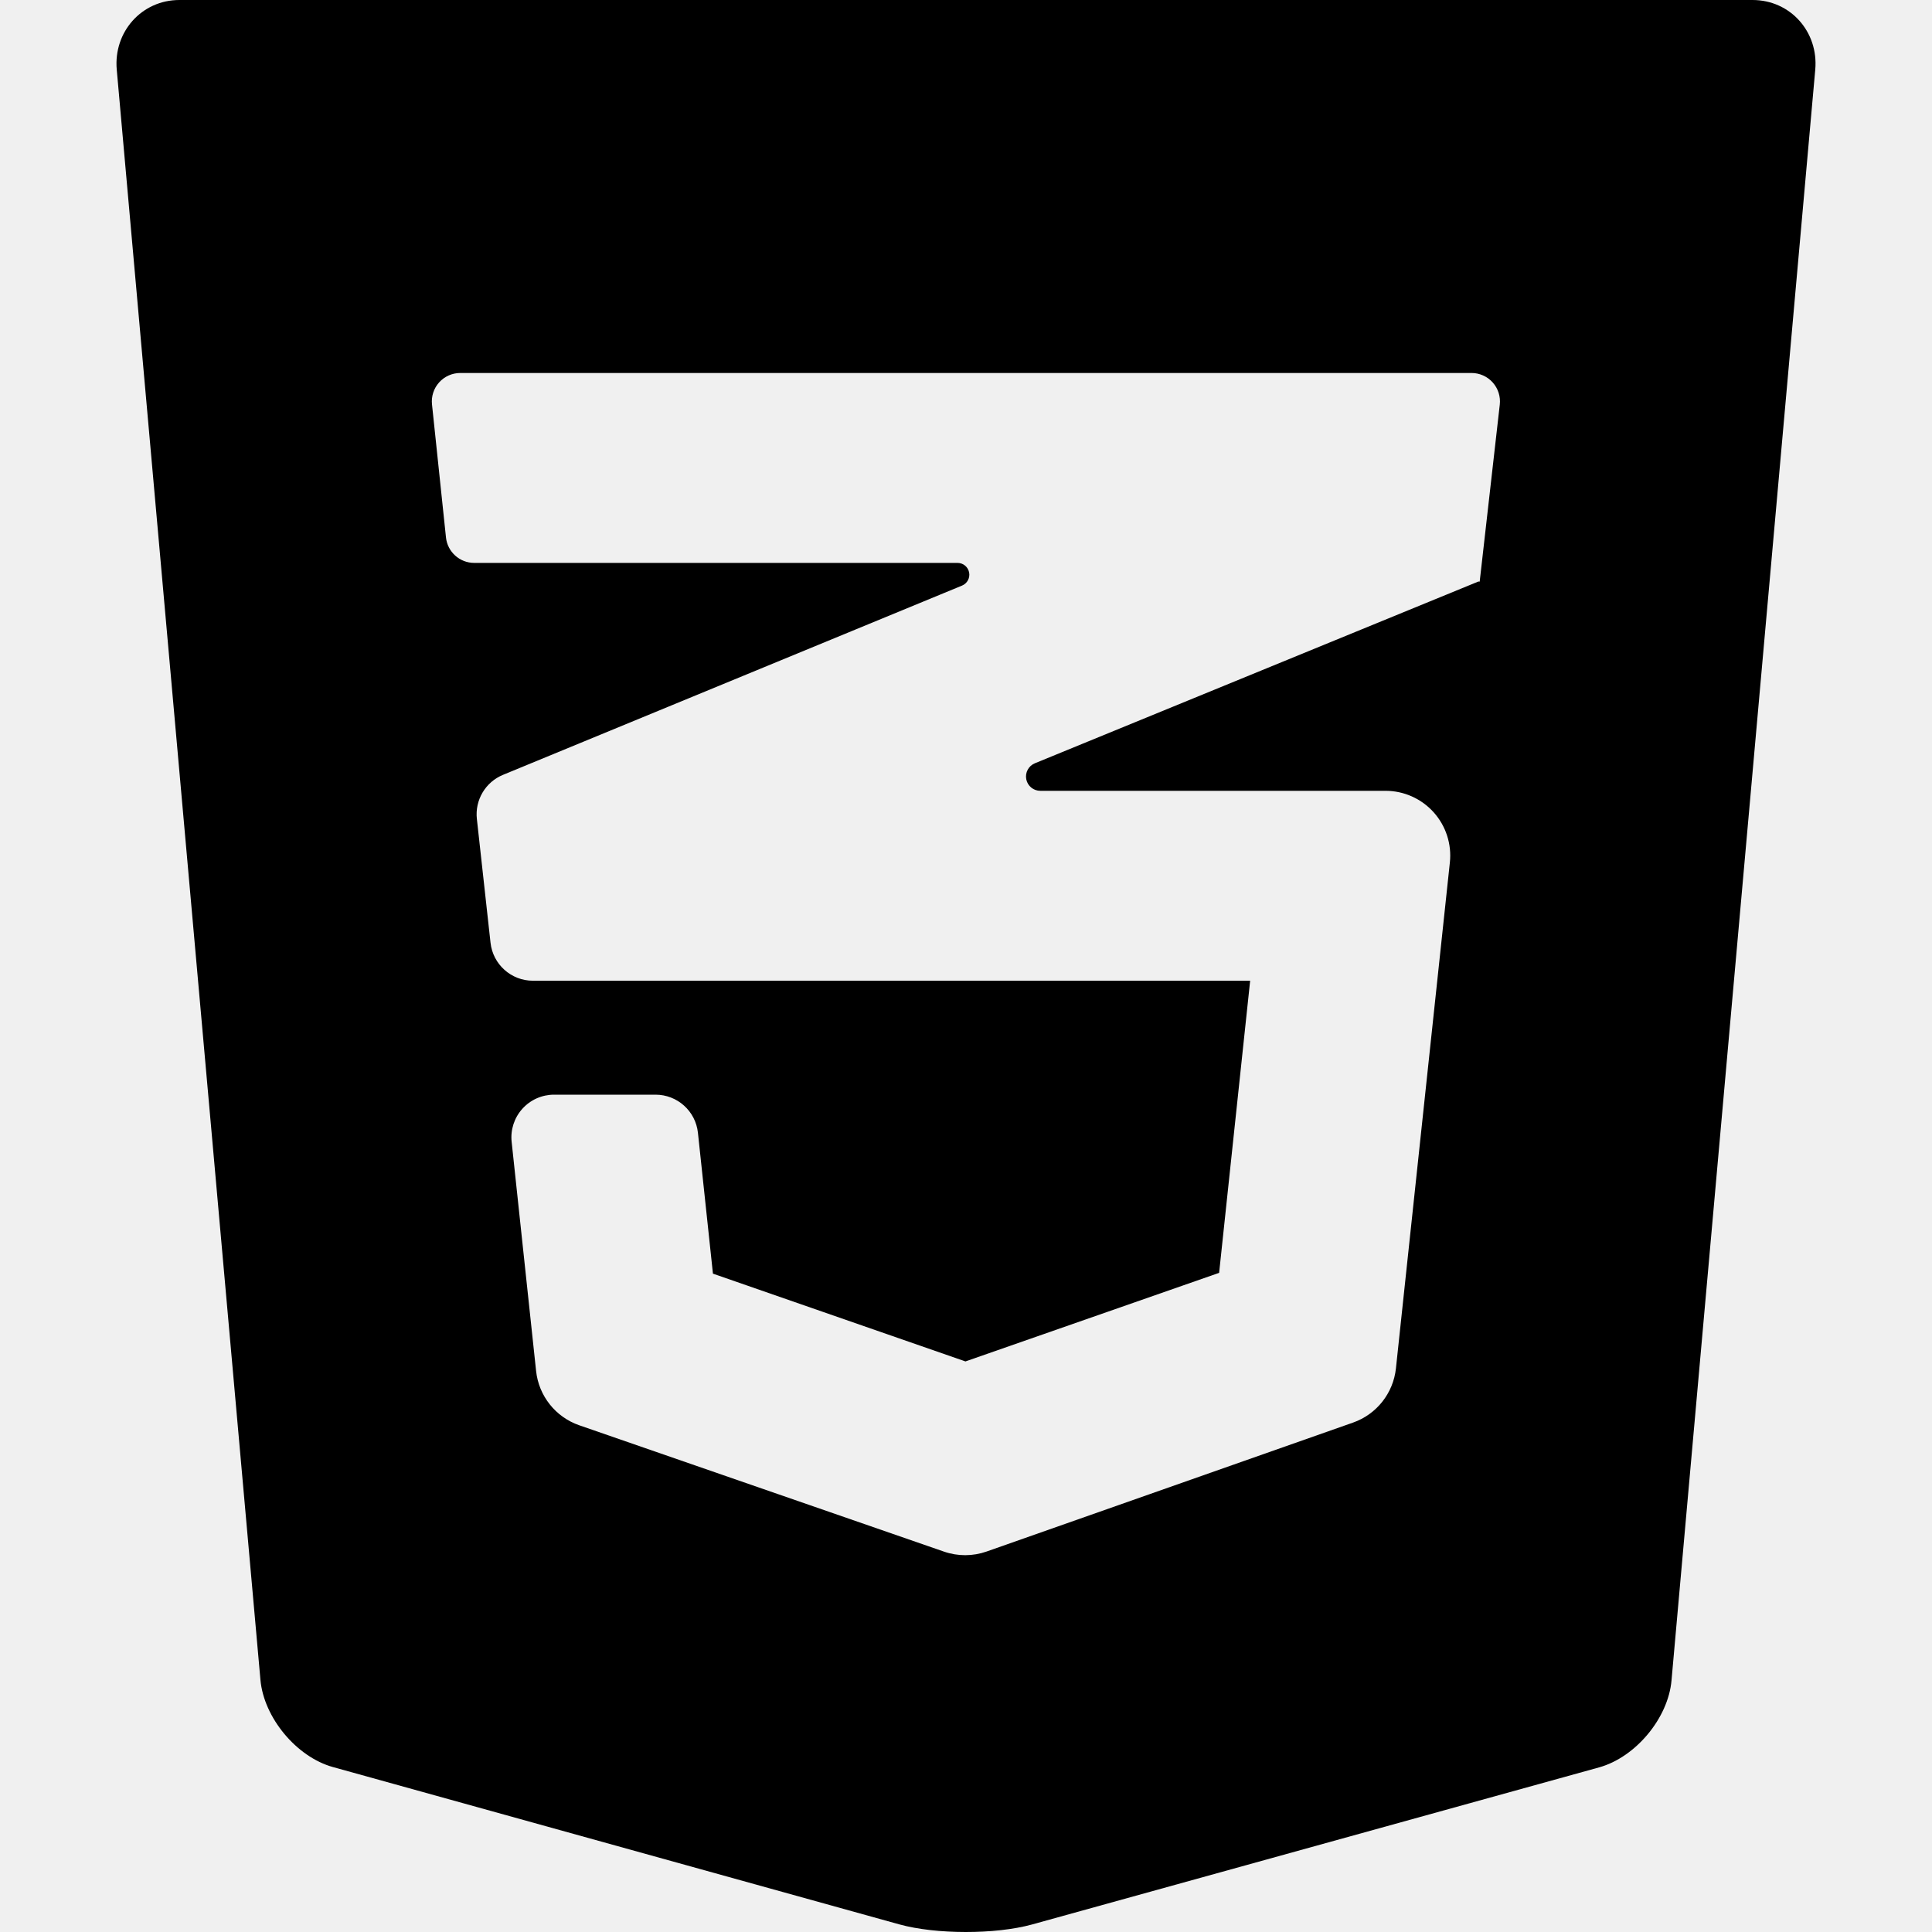
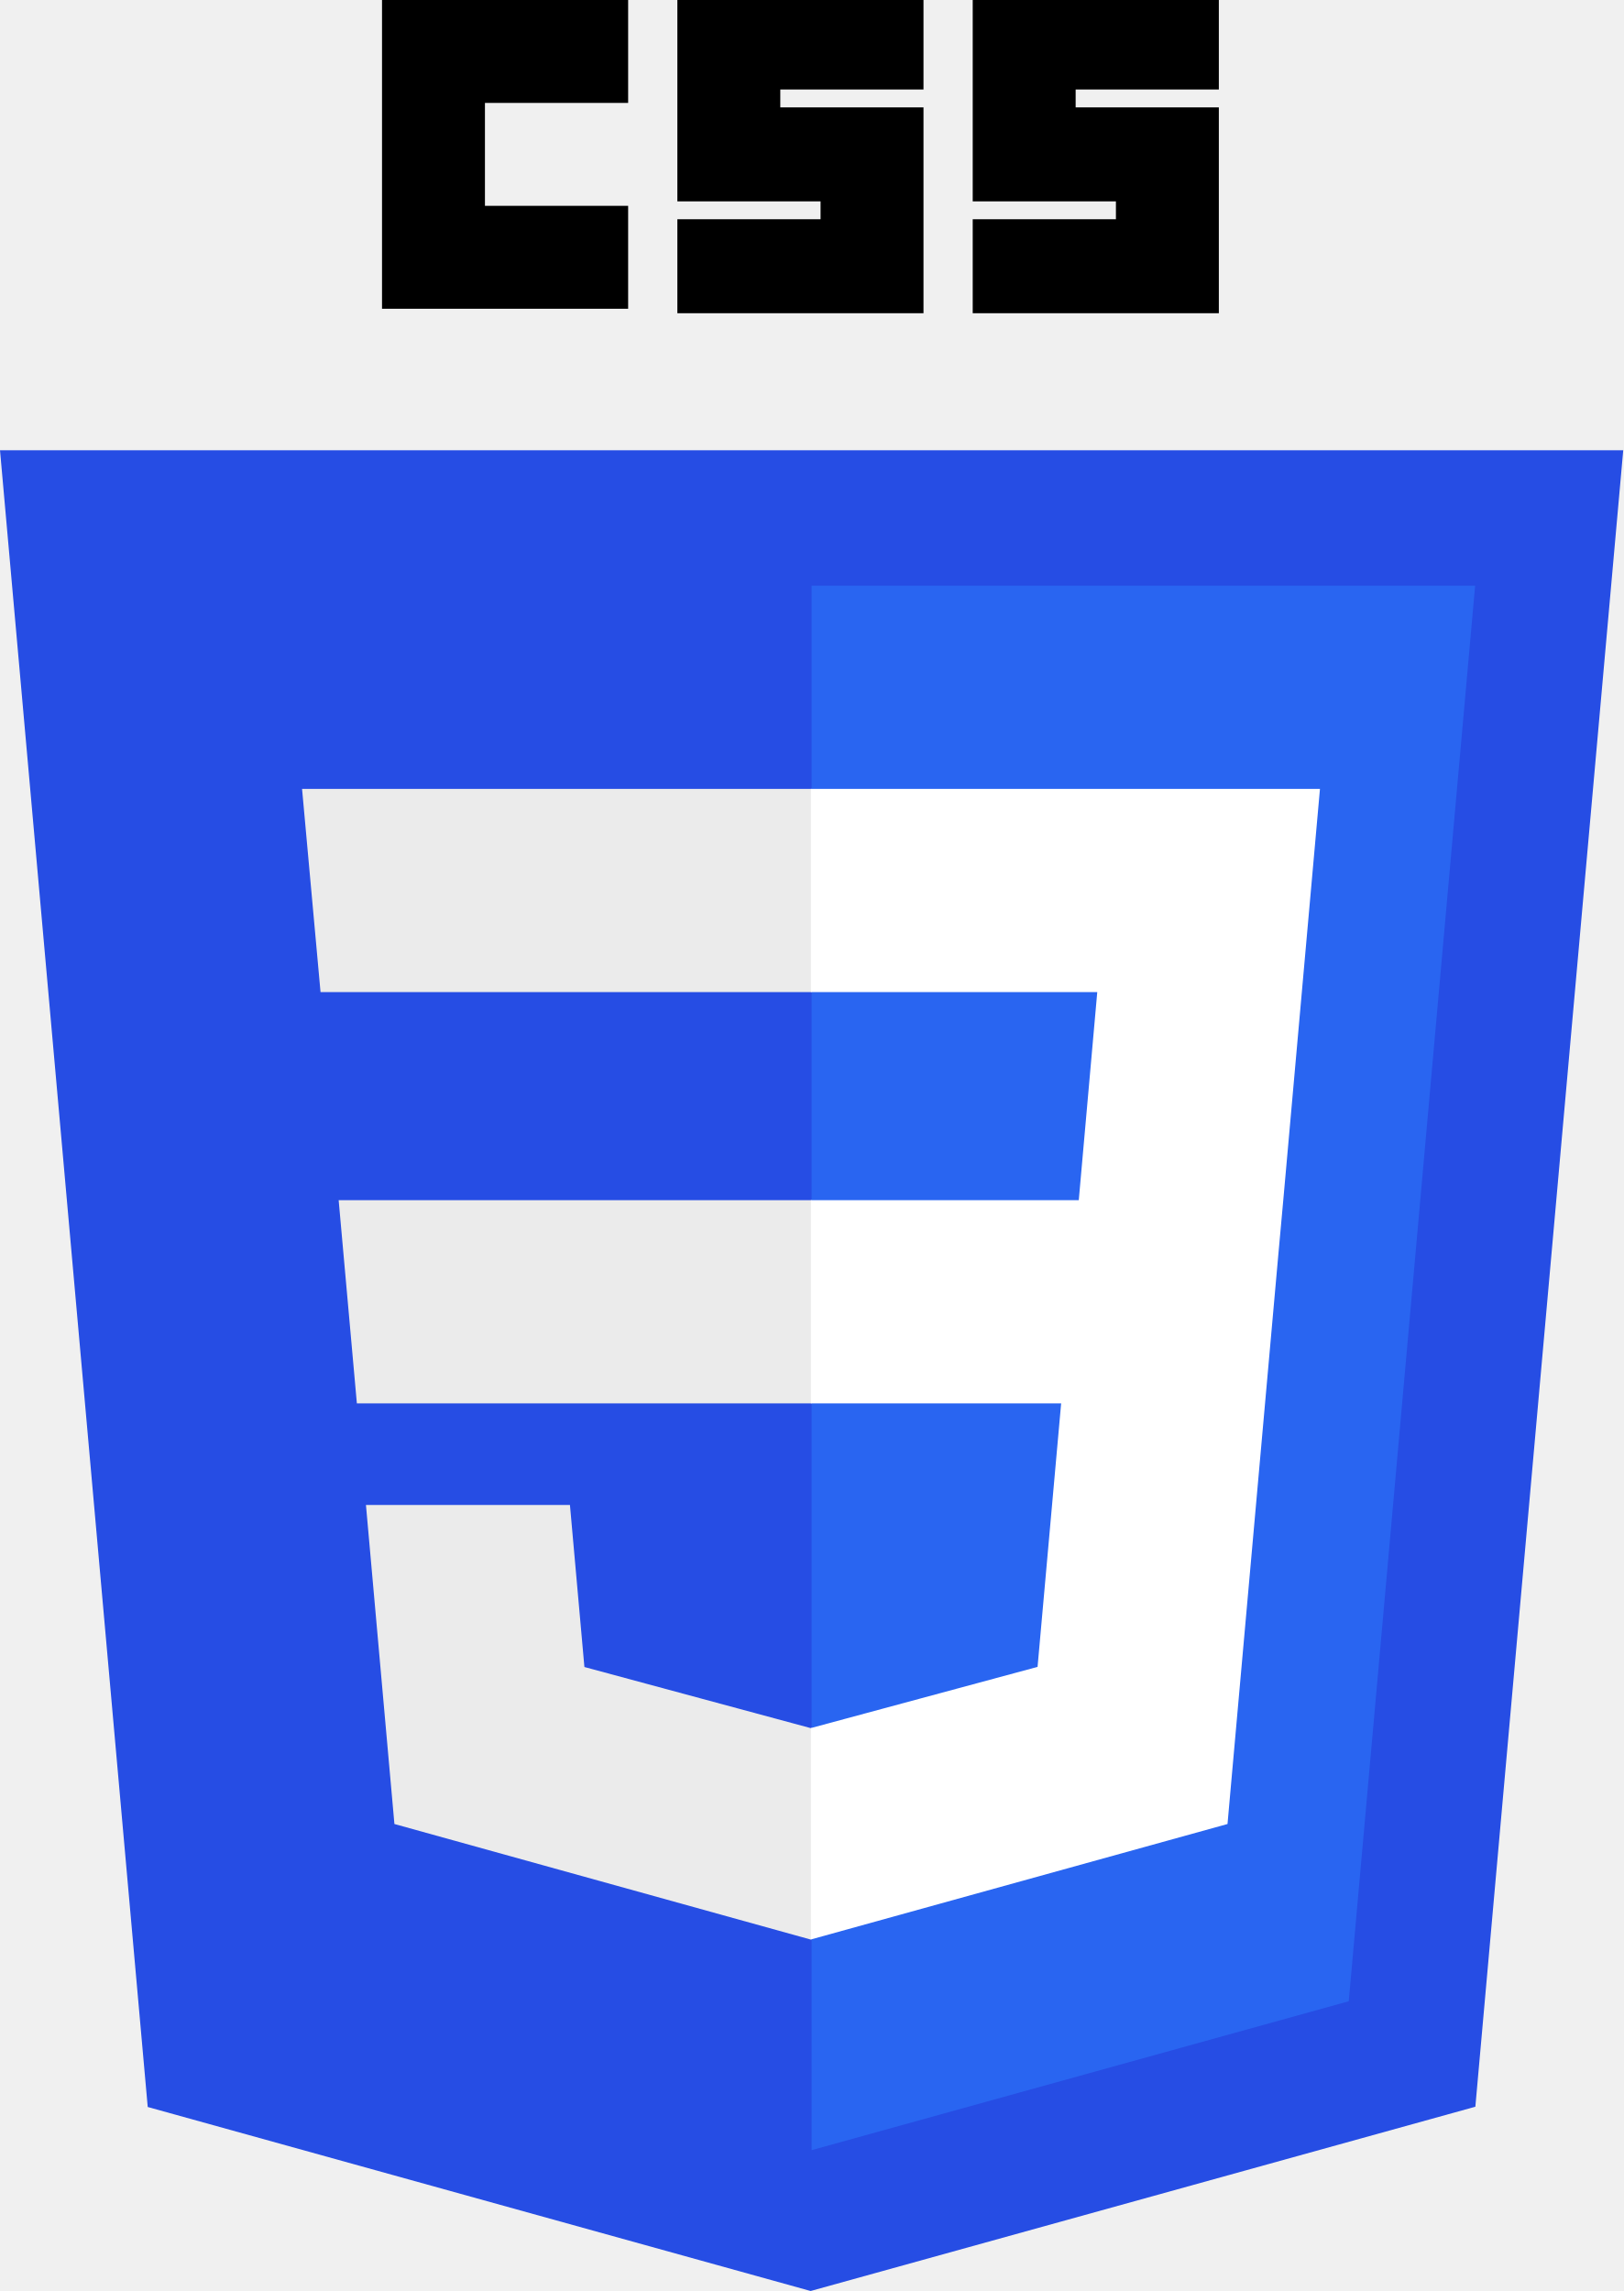
- <svg xmlns="http://www.w3.org/2000/svg" version="1.1" id="Capa_1" x="0px" y="0px" viewBox="0 0 470.699 470.699" style="enable-background:new 0 0 470.699 470.699;" xml:space="preserve">
-   <path d="M426.981,0H43.701C34.52,0,27.632,7.769,28.442,16.949L63.45,409.254c0.811,9.173,8.745,18.774,17.644,21.253  l138.006,38.335c8.887,2.463,23.413,2.479,32.313,0.032l138.177-38.281c8.901-2.472,16.835-11.986,17.645-21.175l35.023-392.469  C443.068,7.769,436.209,0,426.981,0z M360.51,141.611c-0.006,0.06-0.053,0.107-0.112,0.117c-0.06,0.01-0.118-0.021-0.144-0.077  L252.13,185.96c-1.54,0.631-2.418,2.264-2.098,3.897c0.322,1.633,1.754,2.811,3.419,2.811h84.103c4.474,0,8.736,1.9,11.728,5.227  c2.991,3.327,4.429,7.768,3.954,12.216l-13.141,123.273c-0.645,6.048-4.709,11.186-10.447,13.205l-89.269,31.41  c-3.362,1.184-7.027,1.193-10.397,0.025l-88.852-30.778c-5.773-2-9.871-7.153-10.52-13.228l-5.957-55.828  c-0.313-2.931,0.634-5.857,2.604-8.048c1.971-2.192,4.779-3.444,7.727-3.444h24.725c5.313,0,9.769,4.007,10.331,9.289l3.655,34.316  l61.521,21.385l61.803-21.58l7.559-71.17H129.835c-5.297,0-9.746-3.985-10.327-9.25l-3.327-30.164  c-0.508-4.601,2.088-8.982,6.366-10.745l111.837-46.109c1.269-0.523,1.99-1.868,1.724-3.214c-0.267-1.345-1.446-2.314-2.817-2.314  H115.542c-3.545,0-6.518-2.677-6.888-6.201l-3.406-32.421c-0.205-1.951,0.428-3.898,1.741-5.357  c1.313-1.458,3.184-2.291,5.146-2.291h246.379c1.973,0,3.852,0.842,5.166,2.313c1.314,1.472,1.938,3.434,1.715,5.394L360.51,141.611  z" />
-   <g>
- </g>
-   <g>
- </g>
-   <g>
- </g>
-   <g>
- </g>
-   <g>
- </g>
-   <g>
- </g>
-   <g>
- </g>
-   <g>
- </g>
-   <g>
- </g>
-   <g>
- </g>
-   <g>
- </g>
-   <g>
- </g>
-   <g>
- </g>
-   <g>
- </g>
-   <g>
- </g>
+ <svg xmlns="http://www.w3.org/2000/svg" width="102.372mm" height="144.498mm" viewBox="0 0 362.734 512" id="svg3476" version="1.1">
+   <defs id="defs3478" />
+   <g id="layer1" transform="translate(-193.633,-276.3622)">
+     <g id="g3013" transform="translate(119,276.3622)">
+       <polygon id="polygon2989" points="437.367,100.62 404.321,470.819 255.778,512 107.644,470.877 74.633,100.62 " style="fill:#264de4" />
+       <polygon id="polygon2991" points="376.03,447.246 404.27,130.894 256,130.894 256,480.523 " style="fill:#2965f1" />
+       <polygon id="polygon2993" points="150.31,268.217 154.38,313.627 256,313.627 256,268.217 " style="fill:#ebebeb" />
+       <polygon id="polygon2995" points="256,176.305 255.843,176.305 142.132,176.305 146.26,221.716 256,221.716 " style="fill:#ebebeb" />
+       <polygon id="polygon2997" points="256,433.399 256,386.153 255.801,386.206 205.227,372.55 201.994,336.333 177.419,336.333 156.409,336.333 162.771,407.634 255.791,433.457 " style="fill:#ebebeb" />
+       <path id="path2999" d="m 160,0 55,0 0,23 -32,0 0,23 32,0 0,23 -55,0 z" />
+       <path id="path3001" d="m 226,0 55,0 0,20 -32,0 0,4 32,0 0,46 -55,0 0,-21 32,0 0,-4 -32,0 z" />
+       <path id="path3003" d="m 292,0 55,0 0,20 -32,0 0,4 32,0 0,46 -55,0 0,-21 32,0 0,-4 -32,0 z" />
+       <polygon id="polygon3005" points="311.761,313.627 306.49,372.521 255.843,386.191 255.843,433.435 348.937,407.634 349.62,399.962 360.291,280.411 361.399,268.217 369.597,176.305 255.843,176.305 255.843,221.716 319.831,221.716 315.699,268.217 255.843,268.217 255.843,313.627 " style="fill:#ffffff" />
+     </g>
+   </g>
</svg>
